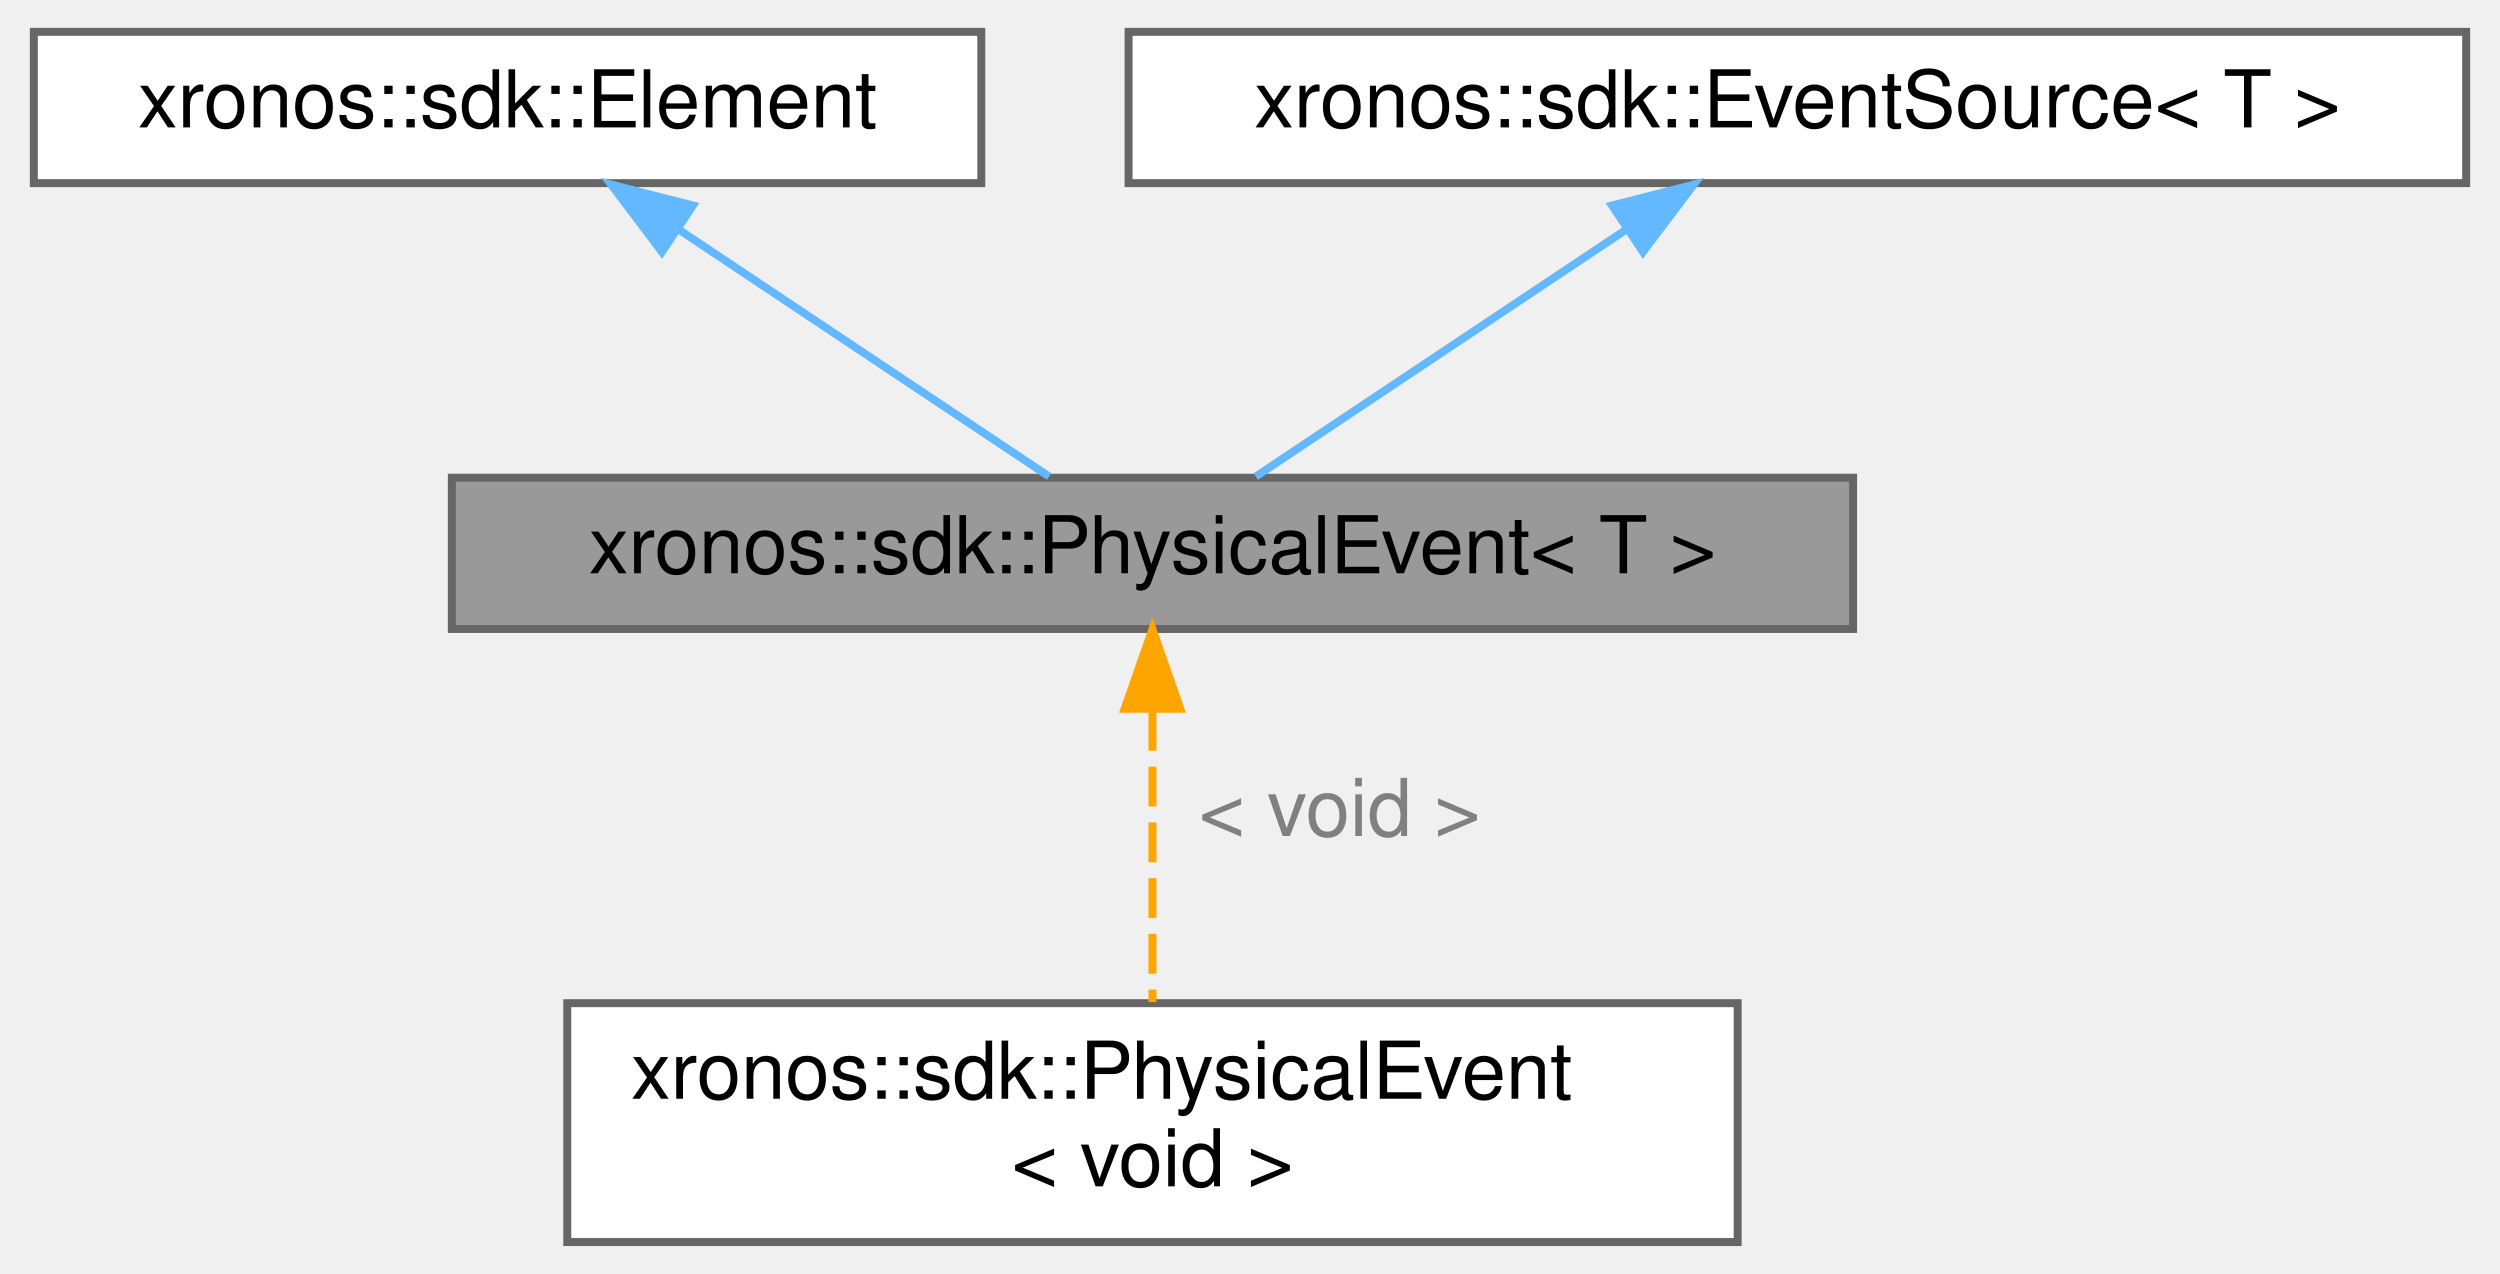
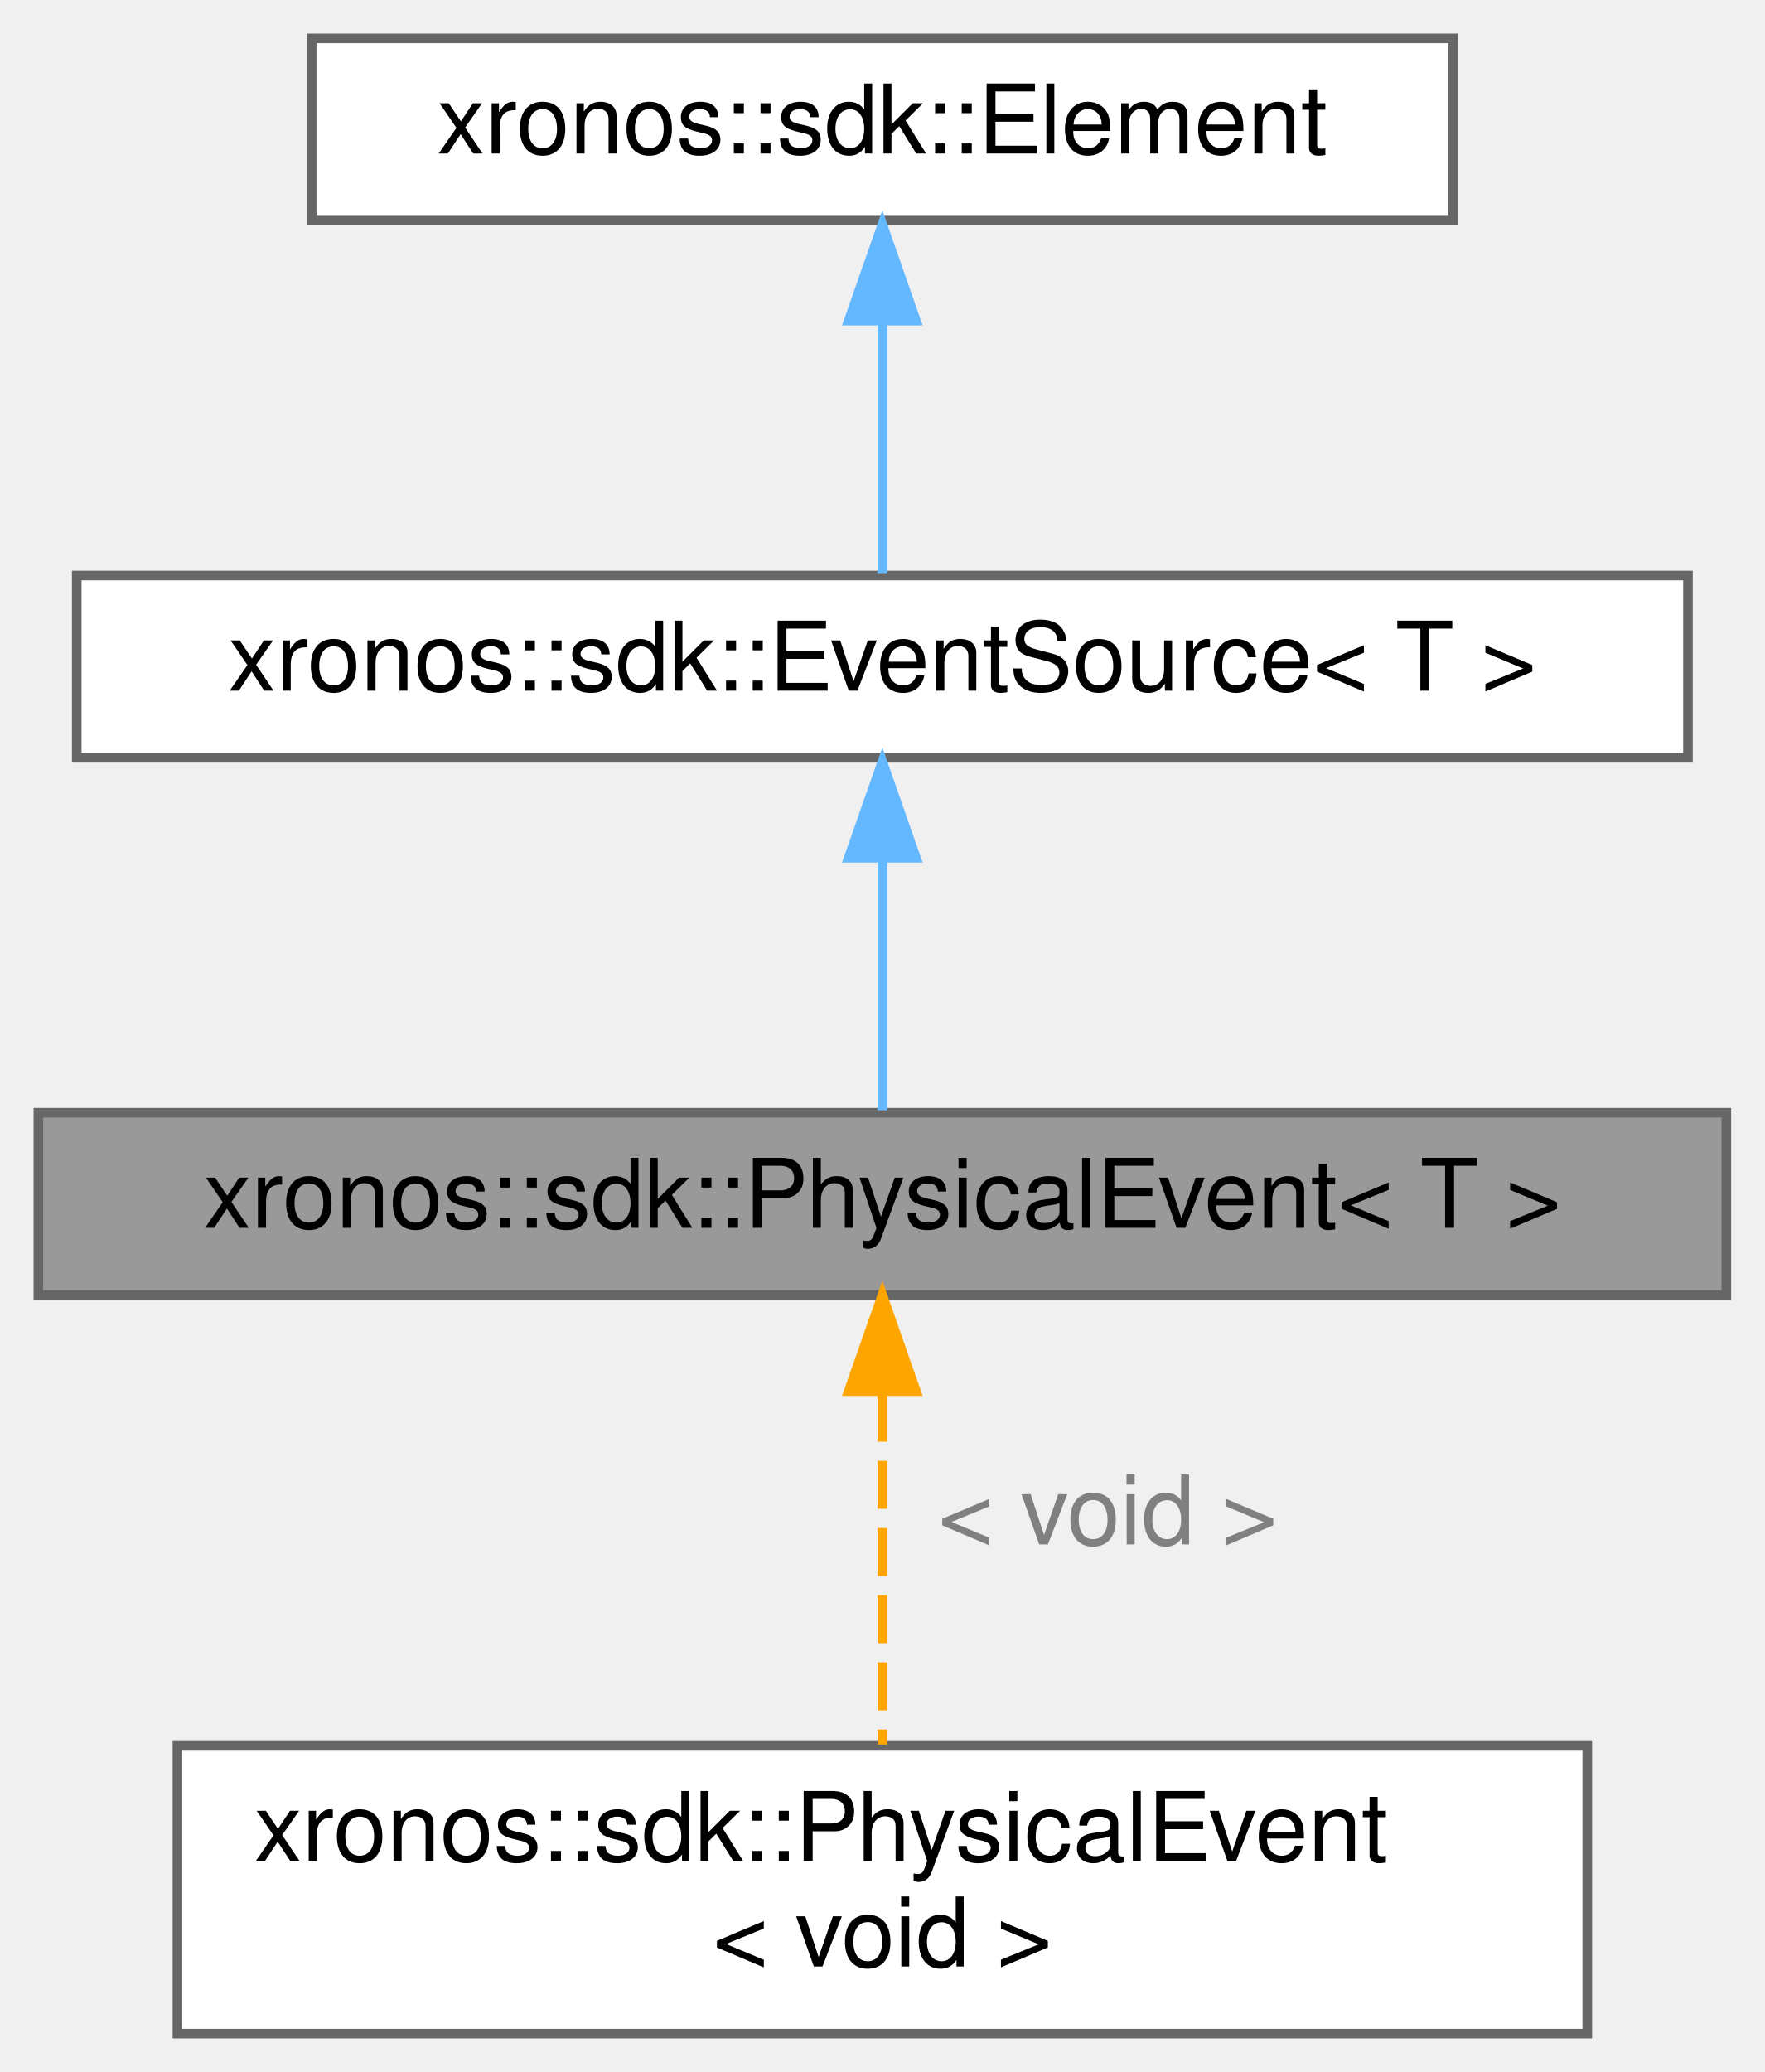
- <svg xmlns="http://www.w3.org/2000/svg" xmlns:xlink="http://www.w3.org/1999/xlink" width="314pt" height="160pt" viewBox="0.00 0.00 313.50 160.00">
-   <g id="graph0" class="graph" transform="scale(1 1) rotate(0) translate(4 156)">
+ <svg xmlns="http://www.w3.org/2000/svg" xmlns:xlink="http://www.w3.org/1999/xlink" width="184pt" height="216pt" viewBox="0.00 0.00 184.00 216.00">
+   <g id="graph0" class="graph" transform="scale(1 1) rotate(0) translate(4 212)">
    <g id="Node000001" class="node">
      <g id="a_Node000001">
        <a xlink:title="An element for scheduling new events from external contexts.">
-           <polygon fill="#999999" stroke="#666666" points="228.5,-96 52.5,-96 52.5,-77 228.5,-77 228.5,-96" />
-           <text text-anchor="middle" x="140.5" y="-84" font-family="Helvetica,sans-Serif" font-size="10.00">xronos::sdk::PhysicalEvent&lt; T &gt;</text>
+           <polygon fill="#999999" stroke="#666666" points="176,-96 0,-96 0,-77 176,-77 176,-96" />
+           <text text-anchor="middle" x="88" y="-84" font-family="Helvetica,sans-Serif" font-size="10.00">xronos::sdk::PhysicalEvent&lt; T &gt;</text>
        </a>
      </g>
    </g>
    <g id="Node000004" class="node">
      <g id="a_Node000004">
        <a xlink:href="classxronos_1_1sdk_1_1PhysicalEvent_3_01void_01_4.html" target="_top" xlink:title="An element for scheduling new events from external contexts.">
-           <polygon fill="white" stroke="#666666" points="214,-30 67,-30 67,0 214,0 214,-30" />
-           <text text-anchor="start" x="75" y="-18" font-family="Helvetica,sans-Serif" font-size="10.00">xronos::sdk::PhysicalEvent</text>
-           <text text-anchor="middle" x="140.5" y="-7" font-family="Helvetica,sans-Serif" font-size="10.00">&lt; void &gt;</text>
+           <polygon fill="white" stroke="#666666" points="161.5,-30 14.5,-30 14.5,0 161.5,0 161.5,-30" />
+           <text text-anchor="start" x="22.5" y="-18" font-family="Helvetica,sans-Serif" font-size="10.00">xronos::sdk::PhysicalEvent</text>
+           <text text-anchor="middle" x="88" y="-7" font-family="Helvetica,sans-Serif" font-size="10.00">&lt; void &gt;</text>
        </a>
      </g>
    </g>
    <g id="edge3_Node000001_Node000004" class="edge">
      <g id="a_edge3_Node000001_Node000004">
        <a xlink:title=" ">
-           <path fill="none" stroke="orange" stroke-dasharray="5,2" d="M140.5,-66.71C140.5,-55.19 140.5,-40.68 140.5,-30.14" />
-           <polygon fill="orange" stroke="orange" points="137,-66.98 140.5,-76.98 144,-66.98 137,-66.98" />
+           <path fill="none" stroke="orange" stroke-dasharray="5,2" d="M88,-66.71C88,-55.19 88,-40.68 88,-30.14" />
+           <polygon fill="orange" stroke="orange" points="84.5,-66.98 88,-76.98 91.5,-66.98 84.5,-66.98" />
        </a>
      </g>
-       <text text-anchor="middle" x="164" y="-51" font-family="Helvetica,sans-Serif" font-size="10.00" fill="grey"> &lt; void &gt;</text>
+       <text text-anchor="middle" x="111.5" y="-51" font-family="Helvetica,sans-Serif" font-size="10.00" fill="grey"> &lt; void &gt;</text>
    </g>
    <g id="Node000002" class="node">
      <g id="a_Node000002">
-         <a xlink:href="classxronos_1_1sdk_1_1Element.html" target="_top" xlink:title="Base class for all reactor elements.">
-           <polygon fill="white" stroke="#666666" points="119,-152 0,-152 0,-133 119,-133 119,-152" />
-           <text text-anchor="middle" x="59.5" y="-140" font-family="Helvetica,sans-Serif" font-size="10.00">xronos::sdk::Element</text>
+         <a xlink:href="classxronos_1_1sdk_1_1EventSource.html" target="_top" xlink:title="Base class for reactor elements that can be used as triggers of reactions.">
+           <polygon fill="white" stroke="#666666" points="172,-152 4,-152 4,-133 172,-133 172,-152" />
+           <text text-anchor="middle" x="88" y="-140" font-family="Helvetica,sans-Serif" font-size="10.00">xronos::sdk::EventSource&lt; T &gt;</text>
        </a>
      </g>
    </g>
    <g id="edge1_Node000001_Node000002" class="edge">
      <g id="a_edge1_Node000001_Node000002">
        <a xlink:title=" ">
-           <path fill="none" stroke="#63b8ff" d="M81.07,-127.12C95.86,-117.26 115.01,-104.49 127.52,-96.15" />
-           <polygon fill="#63b8ff" stroke="#63b8ff" points="78.89,-124.36 72.51,-132.82 82.78,-130.19 78.89,-124.36" />
+           <path fill="none" stroke="#63b8ff" d="M88,-122.3C88,-113.41 88,-103.28 88,-96.25" />
+           <polygon fill="#63b8ff" stroke="#63b8ff" points="84.5,-122.58 88,-132.58 91.5,-122.58 84.5,-122.58" />
        </a>
      </g>
    </g>
    <g id="Node000003" class="node">
      <g id="a_Node000003">
-         <a xlink:href="classxronos_1_1sdk_1_1EventSource.html" target="_top" xlink:title="Base class for reactor elements that can be used as triggers of reactions.">
-           <polygon fill="white" stroke="#666666" points="305.5,-152 137.5,-152 137.5,-133 305.5,-133 305.5,-152" />
-           <text text-anchor="middle" x="221.5" y="-140" font-family="Helvetica,sans-Serif" font-size="10.00">xronos::sdk::EventSource&lt; T &gt;</text>
+         <a xlink:href="classxronos_1_1sdk_1_1Element.html" target="_top" xlink:title="Base class for all reactor elements.">
+           <polygon fill="white" stroke="#666666" points="147.5,-208 28.5,-208 28.5,-189 147.5,-189 147.5,-208" />
+           <text text-anchor="middle" x="88" y="-196" font-family="Helvetica,sans-Serif" font-size="10.00">xronos::sdk::Element</text>
        </a>
      </g>
    </g>
-     <g id="edge2_Node000001_Node000003" class="edge">
-       <g id="a_edge2_Node000001_Node000003">
+     <g id="edge2_Node000002_Node000003" class="edge">
+       <g id="a_edge2_Node000002_Node000003">
        <a xlink:title=" ">
-           <path fill="none" stroke="#63b8ff" d="M199.93,-127.12C185.14,-117.26 165.99,-104.49 153.48,-96.15" />
-           <polygon fill="#63b8ff" stroke="#63b8ff" points="198.22,-130.19 208.49,-132.82 202.11,-124.36 198.22,-130.19" />
+           <path fill="none" stroke="#63b8ff" d="M88,-178.3C88,-169.41 88,-159.28 88,-152.25" />
+           <polygon fill="#63b8ff" stroke="#63b8ff" points="84.5,-178.58 88,-188.58 91.5,-178.58 84.5,-178.58" />
        </a>
      </g>
    </g>
  </g>
</svg>
